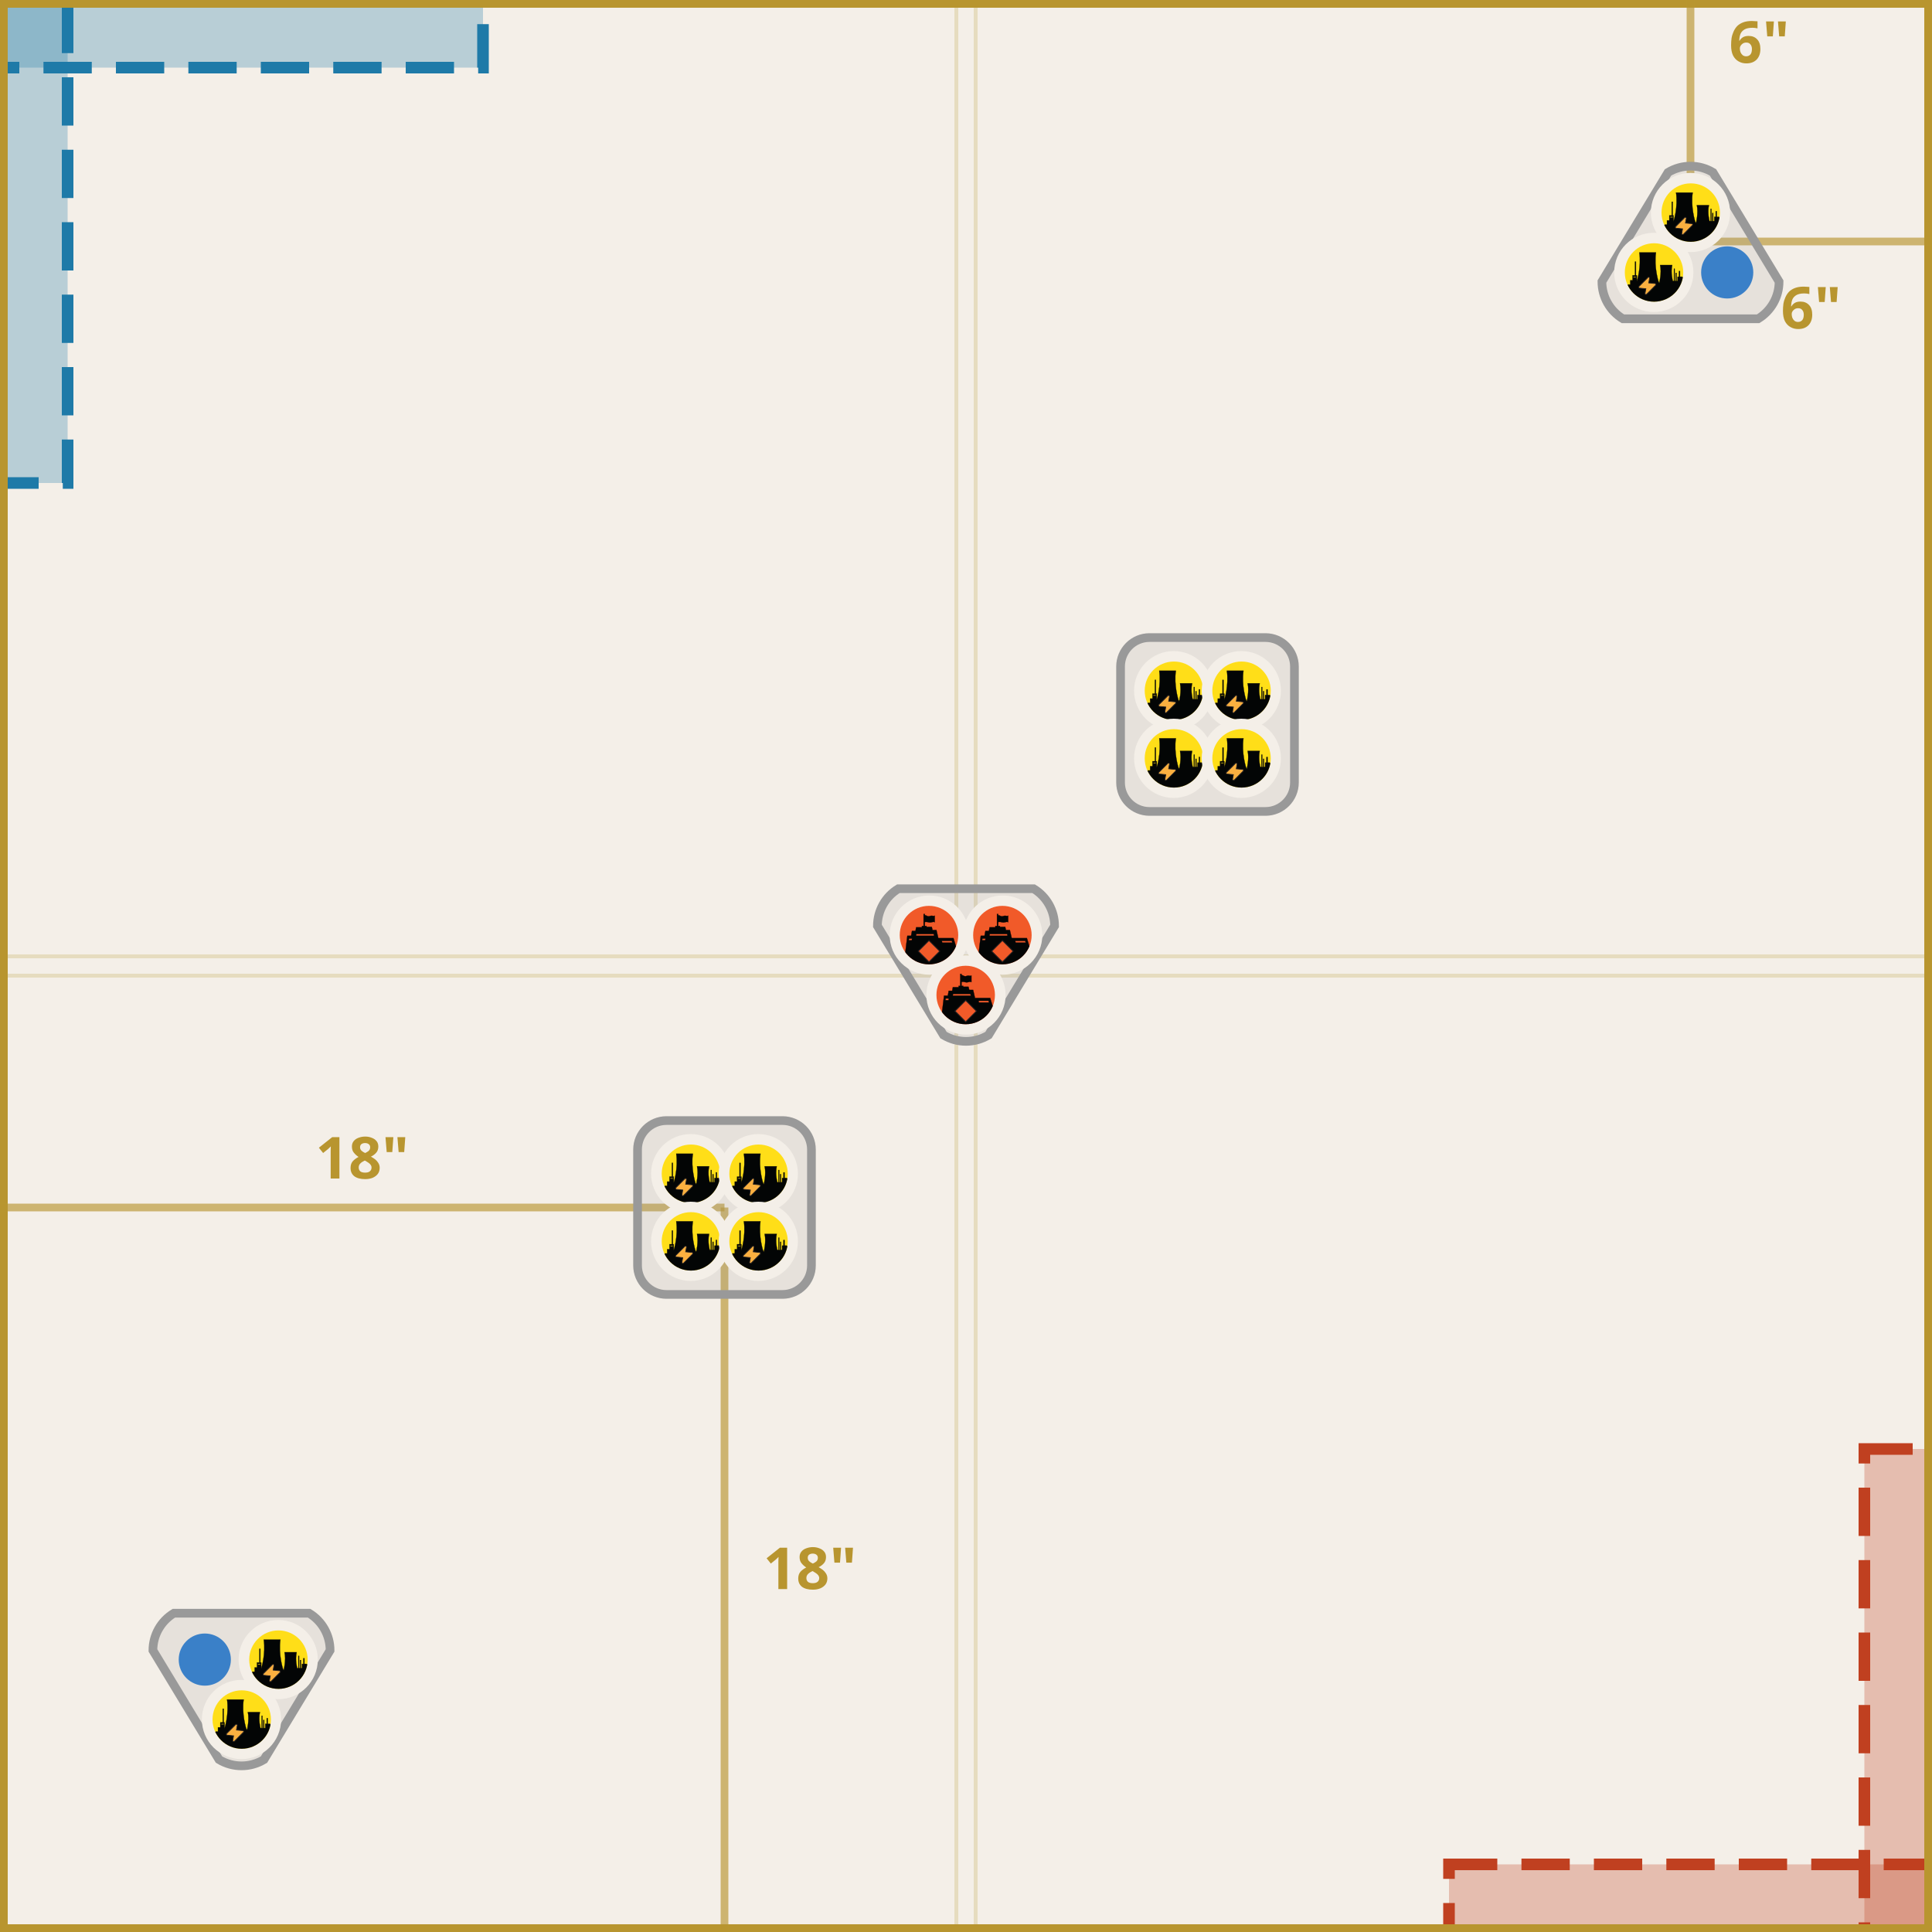
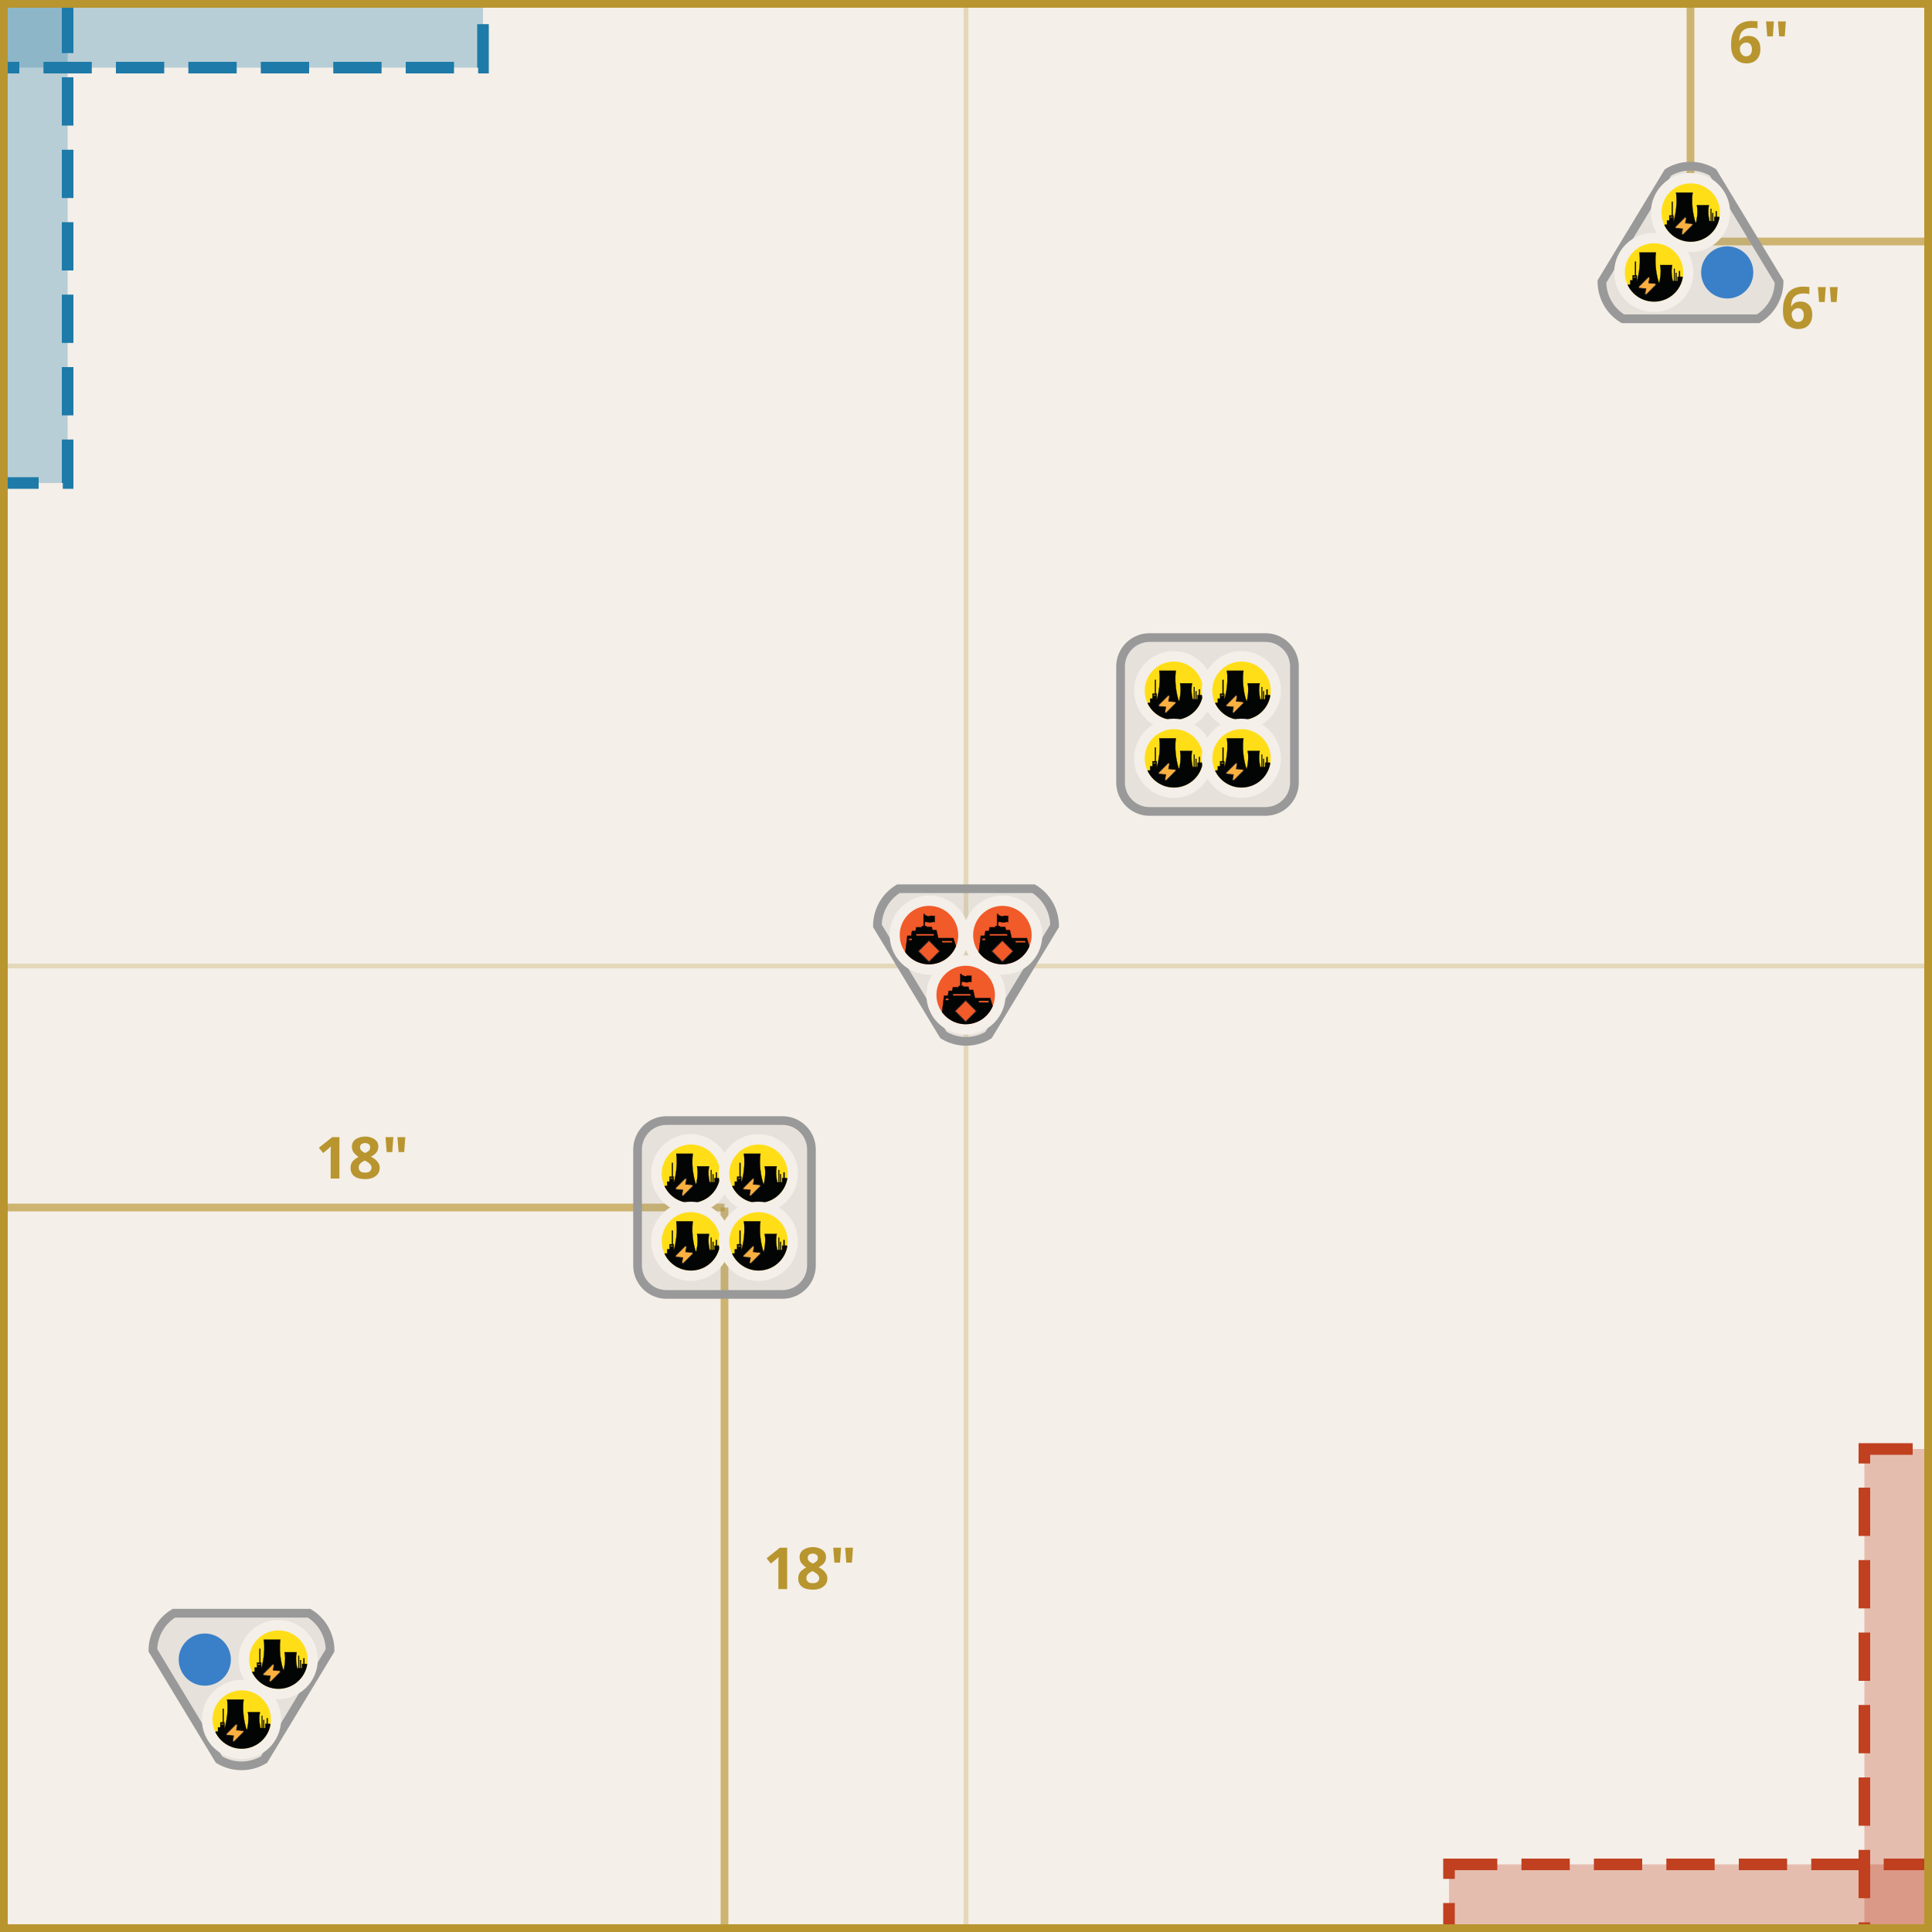
<svg xmlns="http://www.w3.org/2000/svg" viewBox="0 0 200 200" width="1000" height="1000">
  <rect width="200" height="200" fill="#f4efe8" />
-   <line x1="99" y1="0" x2="99" y2="200" stroke="#B8952F" stroke-width=".4" opacity=".22" />
-   <line x1="101" y1="0" x2="101" y2="200" stroke="#B8952F" stroke-width=".4" opacity=".22" />
-   <line x1="0" y1="99" x2="200" y2="99" stroke="#B8952F" stroke-width=".4" opacity=".22" />
-   <line x1="0" y1="101" x2="200" y2="101" stroke="#B8952F" stroke-width=".4" opacity=".22" />
+   <line x1="100" y1="0" x2="100" y2="200" stroke="#B8952F" stroke-width=".5" opacity=".25" />
+   <line x1="0" y1="100" x2="200" y2="100" stroke="#B8952F" stroke-width=".5" opacity=".25" />
  <rect x="0" y="0" width="50" height="7" fill="#1E7AA8" fill-opacity=".28" stroke="#1E7AA8" stroke-width="1.2" stroke-dasharray="5,2.5" />
  <rect x="0" y="0" width="7" height="50" fill="#1E7AA8" fill-opacity=".28" stroke="#1E7AA8" stroke-width="1.2" stroke-dasharray="5,2.5" />
  <rect x="150" y="193" width="50" height="7" fill="#C04020" fill-opacity=".28" stroke="#C04020" stroke-width="1.2" stroke-dasharray="5,2.5" />
  <rect x="193" y="150" width="7" height="50" fill="#C04020" fill-opacity=".28" stroke="#C04020" stroke-width="1.2" stroke-dasharray="5,2.5" />
  <g data-v="1" display="none">
    <line x1="100" y1="0" x2="100" y2="200" stroke="#C47A10" stroke-width="3" opacity=".8" />
  </g>
  <rect x="0" y="0" width="200" height="200" fill="none" stroke="#B8952F" stroke-width="1.6" />
  <line x1="175" y1="25" x2="175" y2="0" stroke="#B8952F" stroke-width=".8" opacity=".65" />
  <line x1="172" y1="0" x2="178" y2="0" stroke="#B8952F" stroke-width=".8" opacity=".7" />
  <text x="179" y="6.5" text-anchor="start" font-size="6" fill="#B8952F" font-family="sans-serif" font-weight="600">6"</text>
  <line x1="175" y1="25" x2="200" y2="25" stroke="#B8952F" stroke-width=".8" opacity=".65" />
  <line x1="200" y1="22" x2="200" y2="28" stroke="#B8952F" stroke-width=".8" opacity=".7" />
  <text x="187.5" y="34" text-anchor="middle" font-size="6" fill="#B8952F" font-family="sans-serif" font-weight="600">6"</text>
  <line x1="75" y1="125" x2="0" y2="125" stroke="#B8952F" stroke-width=".8" opacity=".65" />
  <line x1="0" y1="122" x2="0" y2="128" stroke="#B8952F" stroke-width=".8" opacity=".7" />
  <text x="37.5" y="122" text-anchor="middle" font-size="6" fill="#B8952F" font-family="sans-serif" font-weight="600">18"</text>
  <line x1="75" y1="125" x2="75" y2="200" stroke="#B8952F" stroke-width=".8" opacity=".65" />
  <line x1="72" y1="200" x2="78" y2="200" stroke="#B8952F" stroke-width=".8" opacity=".7" />
  <text x="79" y="164.5" text-anchor="start" font-size="6" fill="#B8952F" font-family="sans-serif" font-weight="600">18"</text>
  <g>
    <path d="M177.33,17.85 L184.17,29.15 A4.5,4.5 0 0,1 182,33 L168,33 A4.5,4.5 0 0,1 165.83,29.15 L172.67,17.85 A4.5,4.5 0 0,1 177.33,17.85 Z" fill="rgb(150,150,150)" fill-opacity=".15" stroke="#999" stroke-width=".9" />
    <circle cx="175" cy="22" r="2.7" fill="#3A80C8" />
    <circle cx="171.2" cy="28.2" r="2.7" fill="#3A80C8" />
    <circle cx="178.8" cy="28.2" r="2.7" fill="#3A80C8" />
  </g>
  <g>
    <rect x="116" y="66" width="18" height="18" rx="3" fill="rgb(150,150,150)" fill-opacity=".15" stroke="#999" stroke-width=".9" />
    <circle cx="121.5" cy="71.5" r="2.7" fill="#3A80C8" />
    <circle cx="128.5" cy="71.5" r="2.7" fill="#3A80C8" />
    <circle cx="121.5" cy="78.5" r="2.7" fill="#3A80C8" />
    <circle cx="128.5" cy="78.5" r="2.7" fill="#3A80C8" />
  </g>
  <g transform="rotate(180,100,100)">
    <path d="M102.33,92.85 L109.17,104.15 A4.5,4.5 0 0,1 107,108 L93,108 A4.5,4.5 0 0,1 90.83,104.15 L97.67,92.85 A4.5,4.5 0 0,1 102.33,92.85 Z" fill="rgb(150,150,150)" fill-opacity=".15" stroke="#999" stroke-width=".9" />
    <circle cx="100" cy="97" r="2.7" fill="#3A80C8" />
    <circle cx="96.2" cy="103.2" r="2.7" fill="#3A80C8" />
    <circle cx="103.8" cy="103.2" r="2.7" fill="#3A80C8" />
  </g>
  <g>
    <rect x="66" y="116" width="18" height="18" rx="3" fill="rgb(150,150,150)" fill-opacity=".15" stroke="#999" stroke-width=".9" />
    <circle cx="71.5" cy="121.5" r="2.7" fill="#3A80C8" />
    <circle cx="78.5" cy="121.5" r="2.7" fill="#3A80C8" />
    <circle cx="71.5" cy="128.5" r="2.7" fill="#3A80C8" />
    <circle cx="78.5" cy="128.5" r="2.7" fill="#3A80C8" />
  </g>
  <g transform="rotate(180,25,175)">
    <path d="M27.33,167.85 L34.17,179.15 A4.5,4.5 0 0,1 32,183 L18,183 A4.5,4.5 0 0,1 15.83,179.15 L22.67,167.85 A4.5,4.5 0 0,1 27.33,167.85 Z" fill="rgb(150,150,150)" fill-opacity=".15" stroke="#999" stroke-width=".9" />
    <circle cx="25" cy="172" r="2.7" fill="#3A80C8" />
    <circle cx="21.2" cy="178.2" r="2.7" fill="#3A80C8" />
    <circle cx="28.8" cy="178.2" r="2.7" fill="#3A80C8" />
  </g>
  <circle cx="175.0" cy="22.0" r="4.1" fill="#f4efe8" />
  <g transform="translate(171.70,18.70) scale(0.103125)">
    <clipPath id="tk-pow">
      <circle cx="32.24" cy="32.06" r="29.33" />
    </clipPath>
    <g clip-path="url(#tk-pow)">
      <path fill="#ffde18" d="M61.58 32.06C61.58 48.26 48.44 61.4 32.24 61.4C16.04 61.4 2.91 48.26 2.91 32.06C2.91 15.86 16.04 2.73 32.24 2.73C48.44 2.73 61.58 15.86 61.58 32.06" />
      <path fill="#030505" stroke="#030505" stroke-width="0.25" d="M6.34 44.17L8.38 44.17L8.38 39.93L10.72 39.93L10.72 34.93L13.15 34.93L13.15 21.2L14.09 21.2L14.09 34.93L14.99 34.93L14.99 40.97C14.99 40.97 19.6 26.55 17.49 11.96L34.18 11.96C32.07 26.55 36.68 40.97 36.68 40.97L37.49 42.67C37.49 42.67 40.08 32.59 38.36 24.61L50.5 24.61C48.78 32.59 51.1 40.63 51.1 40.63L52.23 40.63L52.23 28.32L52.98 28.32L52.98 40.63L53.96 40.63L53.96 32.53L54.8 32.53L54.8 40.62L55.89 40.62L55.89 36.36L57.3 36.36L57.3 30.71L58.33 30.71L58.33 36.34L60.52 36.34L62.49 38.7L59.95 41.84L58.89 52.05L42.06 62.07L27.24 62.87L17.63 60.47L1.6 47.65L6.34 44.17" />
      <path fill="#ffde18" d="M11.6 36.29H14.1V37.08H11.6Z" />
      <path fill="none" stroke="#030505" stroke-width="0.25" d="M11.6 36.29H14.1V37.08H11.6Z" />
      <path fill="#fbb040" stroke="#231f20" stroke-width="0.76" d="M33.25 43.18L26.94 42.55L27.77 37.86C27.91 36.95 26.8 36.39 26.15 37.04L17.04 46.15C16.44 46.75 16.87 47.78 17.72 47.78L24.03 48.41L23.2 53.1C23.06 54.01 24.16 54.57 24.82 53.92L33.92 44.81C34.52 44.21 34.1 43.18 33.25 43.18" />
    </g>
  </g>
  <circle cx="171.2" cy="28.2" r="4.1" fill="#f4efe8" />
  <g transform="translate(167.90,24.90) scale(0.103125)">
    <clipPath id="tk-pow">
      <circle cx="32.24" cy="32.06" r="29.33" />
    </clipPath>
    <g clip-path="url(#tk-pow)">
      <path fill="#ffde18" d="M61.58 32.06C61.58 48.26 48.44 61.4 32.24 61.4C16.04 61.4 2.91 48.26 2.91 32.06C2.91 15.86 16.04 2.73 32.24 2.73C48.44 2.73 61.58 15.86 61.58 32.06" />
      <path fill="#030505" stroke="#030505" stroke-width="0.25" d="M6.34 44.17L8.38 44.17L8.38 39.93L10.72 39.93L10.72 34.93L13.15 34.93L13.15 21.2L14.09 21.2L14.09 34.93L14.99 34.93L14.99 40.97C14.99 40.97 19.6 26.55 17.49 11.96L34.18 11.96C32.07 26.55 36.68 40.97 36.68 40.97L37.49 42.67C37.49 42.67 40.08 32.59 38.36 24.61L50.5 24.61C48.78 32.59 51.1 40.63 51.1 40.63L52.23 40.63L52.23 28.32L52.98 28.32L52.98 40.63L53.96 40.63L53.96 32.53L54.8 32.53L54.8 40.62L55.89 40.62L55.89 36.36L57.3 36.36L57.3 30.71L58.33 30.71L58.33 36.34L60.52 36.34L62.49 38.7L59.95 41.84L58.89 52.05L42.06 62.07L27.24 62.87L17.63 60.47L1.6 47.65L6.34 44.17" />
      <path fill="#ffde18" d="M11.6 36.29H14.1V37.08H11.6Z" />
      <path fill="none" stroke="#030505" stroke-width="0.25" d="M11.6 36.29H14.1V37.08H11.6Z" />
      <path fill="#fbb040" stroke="#231f20" stroke-width="0.76" d="M33.25 43.18L26.94 42.55L27.77 37.86C27.91 36.95 26.8 36.39 26.15 37.04L17.04 46.15C16.44 46.75 16.87 47.78 17.72 47.78L24.03 48.41L23.2 53.1C23.06 54.01 24.16 54.57 24.82 53.92L33.92 44.81C34.52 44.21 34.1 43.18 33.25 43.18" />
    </g>
  </g>
  <circle cx="121.5" cy="71.5" r="4.1" fill="#f4efe8" />
  <g transform="translate(118.20,68.20) scale(0.103125)">
    <clipPath id="tk-pow">
      <circle cx="32.24" cy="32.06" r="29.33" />
    </clipPath>
    <g clip-path="url(#tk-pow)">
      <path fill="#ffde18" d="M61.58 32.06C61.58 48.26 48.44 61.4 32.24 61.4C16.04 61.4 2.91 48.26 2.91 32.06C2.91 15.86 16.04 2.73 32.24 2.73C48.44 2.73 61.58 15.86 61.58 32.06" />
      <path fill="#030505" stroke="#030505" stroke-width="0.25" d="M6.34 44.17L8.38 44.17L8.38 39.93L10.72 39.93L10.72 34.93L13.15 34.93L13.15 21.2L14.09 21.2L14.09 34.93L14.99 34.93L14.99 40.97C14.99 40.97 19.6 26.55 17.49 11.96L34.18 11.96C32.07 26.55 36.68 40.97 36.68 40.97L37.49 42.67C37.49 42.67 40.08 32.59 38.36 24.61L50.5 24.61C48.78 32.59 51.1 40.63 51.1 40.63L52.23 40.63L52.23 28.32L52.98 28.32L52.98 40.63L53.96 40.63L53.96 32.53L54.8 32.53L54.8 40.62L55.89 40.62L55.89 36.36L57.3 36.36L57.3 30.71L58.33 30.71L58.33 36.34L60.52 36.34L62.49 38.7L59.95 41.84L58.89 52.05L42.06 62.07L27.24 62.87L17.63 60.47L1.6 47.65L6.34 44.17" />
      <path fill="#ffde18" d="M11.6 36.29H14.1V37.08H11.6Z" />
      <path fill="none" stroke="#030505" stroke-width="0.25" d="M11.6 36.29H14.1V37.08H11.6Z" />
      <path fill="#fbb040" stroke="#231f20" stroke-width="0.76" d="M33.25 43.18L26.94 42.55L27.77 37.86C27.91 36.95 26.8 36.39 26.15 37.04L17.04 46.15C16.44 46.75 16.87 47.78 17.72 47.78L24.03 48.41L23.2 53.1C23.06 54.01 24.16 54.57 24.82 53.92L33.92 44.81C34.52 44.21 34.1 43.18 33.25 43.18" />
    </g>
  </g>
  <circle cx="128.5" cy="71.5" r="4.1" fill="#f4efe8" />
  <g transform="translate(125.20,68.20) scale(0.103125)">
    <clipPath id="tk-pow">
      <circle cx="32.24" cy="32.06" r="29.33" />
    </clipPath>
    <g clip-path="url(#tk-pow)">
      <path fill="#ffde18" d="M61.58 32.06C61.58 48.26 48.44 61.4 32.24 61.4C16.04 61.4 2.91 48.26 2.91 32.06C2.91 15.86 16.04 2.73 32.24 2.73C48.44 2.73 61.58 15.86 61.58 32.06" />
      <path fill="#030505" stroke="#030505" stroke-width="0.25" d="M6.34 44.17L8.38 44.17L8.38 39.93L10.72 39.93L10.72 34.93L13.15 34.93L13.15 21.2L14.09 21.2L14.09 34.93L14.99 34.93L14.99 40.97C14.99 40.97 19.6 26.55 17.49 11.96L34.18 11.96C32.07 26.55 36.68 40.97 36.68 40.97L37.49 42.67C37.49 42.67 40.08 32.59 38.36 24.61L50.5 24.61C48.78 32.59 51.1 40.63 51.1 40.63L52.23 40.63L52.23 28.32L52.98 28.32L52.98 40.63L53.96 40.63L53.96 32.53L54.8 32.53L54.8 40.62L55.89 40.62L55.89 36.36L57.3 36.36L57.3 30.71L58.33 30.71L58.33 36.34L60.52 36.34L62.49 38.7L59.95 41.84L58.89 52.05L42.06 62.07L27.24 62.87L17.63 60.47L1.6 47.65L6.34 44.17" />
      <path fill="#ffde18" d="M11.6 36.29H14.1V37.08H11.6Z" />
      <path fill="none" stroke="#030505" stroke-width="0.25" d="M11.6 36.29H14.1V37.08H11.6Z" />
      <path fill="#fbb040" stroke="#231f20" stroke-width="0.76" d="M33.25 43.18L26.94 42.55L27.77 37.86C27.91 36.95 26.8 36.39 26.15 37.04L17.04 46.15C16.44 46.75 16.87 47.78 17.72 47.78L24.03 48.41L23.2 53.1C23.06 54.01 24.16 54.57 24.82 53.92L33.92 44.81C34.52 44.21 34.1 43.18 33.25 43.18" />
    </g>
  </g>
  <circle cx="121.5" cy="78.5" r="4.1" fill="#f4efe8" />
  <g transform="translate(118.20,75.20) scale(0.103125)">
    <clipPath id="tk-pow">
      <circle cx="32.24" cy="32.06" r="29.33" />
    </clipPath>
    <g clip-path="url(#tk-pow)">
      <path fill="#ffde18" d="M61.58 32.06C61.58 48.26 48.44 61.4 32.24 61.4C16.04 61.4 2.91 48.26 2.91 32.06C2.91 15.86 16.04 2.73 32.24 2.73C48.44 2.73 61.58 15.86 61.58 32.06" />
      <path fill="#030505" stroke="#030505" stroke-width="0.25" d="M6.34 44.17L8.38 44.17L8.38 39.93L10.72 39.93L10.72 34.93L13.15 34.93L13.15 21.2L14.09 21.2L14.09 34.93L14.99 34.93L14.99 40.97C14.99 40.97 19.6 26.55 17.49 11.96L34.18 11.96C32.07 26.55 36.68 40.97 36.68 40.97L37.49 42.67C37.49 42.67 40.08 32.59 38.36 24.61L50.5 24.61C48.78 32.59 51.1 40.63 51.1 40.63L52.23 40.63L52.23 28.32L52.98 28.32L52.98 40.63L53.96 40.63L53.96 32.53L54.8 32.53L54.8 40.62L55.89 40.62L55.89 36.36L57.3 36.36L57.3 30.71L58.33 30.71L58.33 36.34L60.52 36.34L62.49 38.7L59.95 41.84L58.89 52.05L42.06 62.07L27.24 62.87L17.63 60.47L1.6 47.65L6.34 44.17" />
      <path fill="#ffde18" d="M11.6 36.29H14.1V37.08H11.6Z" />
      <path fill="none" stroke="#030505" stroke-width="0.25" d="M11.6 36.29H14.1V37.08H11.6Z" />
      <path fill="#fbb040" stroke="#231f20" stroke-width="0.76" d="M33.25 43.18L26.94 42.55L27.77 37.86C27.91 36.95 26.8 36.39 26.15 37.04L17.04 46.15C16.44 46.75 16.87 47.78 17.72 47.78L24.03 48.41L23.2 53.1C23.06 54.01 24.16 54.57 24.82 53.92L33.92 44.81C34.52 44.21 34.1 43.18 33.25 43.18" />
    </g>
  </g>
  <circle cx="128.5" cy="78.5" r="4.1" fill="#f4efe8" />
  <g transform="translate(125.20,75.20) scale(0.103125)">
    <clipPath id="tk-pow">
      <circle cx="32.24" cy="32.06" r="29.33" />
    </clipPath>
    <g clip-path="url(#tk-pow)">
      <path fill="#ffde18" d="M61.58 32.06C61.58 48.26 48.44 61.4 32.24 61.4C16.04 61.4 2.91 48.26 2.91 32.06C2.91 15.86 16.04 2.73 32.24 2.73C48.44 2.73 61.58 15.86 61.58 32.06" />
      <path fill="#030505" stroke="#030505" stroke-width="0.25" d="M6.34 44.17L8.38 44.17L8.38 39.93L10.72 39.93L10.72 34.93L13.15 34.93L13.15 21.2L14.09 21.2L14.09 34.93L14.99 34.93L14.99 40.97C14.99 40.97 19.6 26.55 17.49 11.96L34.18 11.96C32.07 26.55 36.68 40.97 36.68 40.97L37.49 42.67C37.49 42.67 40.08 32.59 38.36 24.61L50.5 24.61C48.78 32.59 51.1 40.63 51.1 40.63L52.23 40.63L52.23 28.32L52.98 28.32L52.98 40.63L53.96 40.63L53.96 32.53L54.8 32.53L54.8 40.62L55.89 40.62L55.89 36.36L57.3 36.36L57.3 30.71L58.33 30.71L58.33 36.34L60.52 36.34L62.49 38.7L59.95 41.84L58.89 52.05L42.06 62.07L27.24 62.87L17.63 60.47L1.6 47.65L6.34 44.17" />
      <path fill="#ffde18" d="M11.6 36.29H14.1V37.08H11.6Z" />
      <path fill="none" stroke="#030505" stroke-width="0.25" d="M11.6 36.29H14.1V37.08H11.6Z" />
      <path fill="#fbb040" stroke="#231f20" stroke-width="0.76" d="M33.25 43.18L26.94 42.55L27.77 37.86C27.91 36.95 26.8 36.39 26.15 37.04L17.04 46.15C16.44 46.75 16.87 47.78 17.72 47.78L24.03 48.41L23.2 53.1C23.06 54.01 24.16 54.57 24.82 53.92L33.92 44.81C34.52 44.21 34.1 43.18 33.25 43.18" />
    </g>
  </g>
  <circle cx="100.0" cy="103.0" r="4.1" fill="#f4efe8" />
  <g transform="translate(96.70,99.70) scale(0.103125)">
    <clipPath id="tk-out">
      <circle cx="31.69" cy="32.02" r="29.36" />
    </clipPath>
    <g clip-path="url(#tk-out)">
      <path fill="#f15a29" d="M61.06 32.02C61.06 48.24 47.91 61.38 31.69 61.38C15.48 61.38 2.33 48.24 2.33 32.02C2.33 15.8 15.48 2.65 31.69 2.65C47.91 2.65 61.06 15.8 61.06 32.02" />
      <path fill="#030505" stroke="#030405" stroke-width="0.25" d="M27.51 19.09L27.51 22.91L29.24 22.91L29.24 23.77L34.49 23.77L35.26 26.91L39.16 26.91L41.05 35.04L56.28 35.04L61.62 52.6L47.99 62.41L20.2 63.05L7.52 52.6L9.97 32.68L13.74 32.68L14.64 27.81L18.15 27.81L18.81 24.17L24.61 24.17L24.61 22.91L26.25 22.91L26.25 10.88L27.51 10.88L27.51 12.31C27.51 12.31 27.96 11.79 28.88 12.36C29.8 12.92 30.79 13.3 31.75 13.14C32.72 12.98 33.65 12.42 34.67 12.6C35.68 12.78 36.49 12.87 36.92 12.76C37.34 12.65 37.46 12.49 37.46 12.49L37.46 19.05C37.46 19.05 36.51 18.49 35.39 18.85C34.27 19.21 32.6 19.54 31.55 19.21C30.49 18.87 28.97 18.66 28.25 18.76C27.77 18.83 27.51 19.09 27.51 19.09" />
      <path fill="#f15a29" d="M11.59 35.51L14.68 35.51L14.46 37.26L11.37 37.26L11.59 35.51" />
      <path fill="none" stroke="#030405" stroke-width="0.25" d="M11.59 35.51L11.37 37.26L14.46 37.26L14.68 35.51Z" />
      <path fill="#f15a29" d="M44.57 37.8L54.59 37.8L55.12 39.55L44.98 39.55L44.57 37.8" />
      <path fill="none" stroke="#030405" stroke-width="0.25" d="M44.57 37.8L44.98 39.55L55.12 39.55L54.59 37.8Z" />
      <path fill="#f15a29" d="M18.97 30.93L36.44 30.93L36.85 32.68L18.75 32.68L18.97 30.93" />
      <path fill="none" stroke="#030405" stroke-width="0.25" d="M18.97 30.93L18.75 32.68L36.85 32.68L36.44 30.93Z" />
      <path fill="#f15a29" d="M31.69 58.97L20.9 48.17L31.69 37.38L42.49 48.17L31.69 58.97" />
      <path fill="none" stroke="#231f20" stroke-width="0.93" d="M31.69 58.97L42.49 48.17L31.69 37.38L20.9 48.17Z" />
    </g>
  </g>
  <circle cx="103.8" cy="96.8" r="4.1" fill="#f4efe8" />
  <g transform="translate(100.50,93.50) scale(0.103125)">
    <clipPath id="tk-out">
      <circle cx="31.69" cy="32.02" r="29.36" />
    </clipPath>
    <g clip-path="url(#tk-out)">
      <path fill="#f15a29" d="M61.06 32.02C61.06 48.24 47.91 61.38 31.69 61.38C15.48 61.38 2.33 48.24 2.33 32.02C2.33 15.8 15.48 2.65 31.69 2.65C47.91 2.65 61.06 15.8 61.06 32.02" />
      <path fill="#030505" stroke="#030405" stroke-width="0.25" d="M27.51 19.09L27.51 22.91L29.24 22.91L29.24 23.77L34.49 23.77L35.26 26.91L39.16 26.91L41.05 35.04L56.28 35.04L61.62 52.6L47.99 62.41L20.2 63.05L7.52 52.6L9.97 32.68L13.74 32.68L14.64 27.81L18.15 27.81L18.81 24.17L24.61 24.17L24.61 22.91L26.25 22.91L26.25 10.88L27.51 10.88L27.51 12.31C27.51 12.31 27.96 11.79 28.88 12.36C29.8 12.92 30.79 13.3 31.75 13.14C32.72 12.98 33.65 12.42 34.67 12.6C35.68 12.78 36.49 12.87 36.92 12.76C37.34 12.65 37.46 12.49 37.46 12.49L37.46 19.05C37.46 19.05 36.51 18.49 35.39 18.85C34.27 19.21 32.6 19.54 31.55 19.21C30.49 18.87 28.97 18.66 28.25 18.76C27.77 18.83 27.51 19.09 27.51 19.09" />
      <path fill="#f15a29" d="M11.59 35.51L14.68 35.51L14.46 37.26L11.37 37.26L11.59 35.51" />
      <path fill="none" stroke="#030405" stroke-width="0.25" d="M11.59 35.51L11.37 37.26L14.46 37.26L14.68 35.51Z" />
      <path fill="#f15a29" d="M44.57 37.8L54.59 37.8L55.12 39.55L44.98 39.55L44.57 37.8" />
      <path fill="none" stroke="#030405" stroke-width="0.25" d="M44.57 37.8L44.98 39.55L55.12 39.55L54.59 37.8Z" />
      <path fill="#f15a29" d="M18.97 30.93L36.44 30.93L36.85 32.68L18.75 32.68L18.97 30.93" />
      <path fill="none" stroke="#030405" stroke-width="0.25" d="M18.97 30.93L18.75 32.68L36.85 32.68L36.44 30.93Z" />
      <path fill="#f15a29" d="M31.69 58.97L20.9 48.17L31.69 37.38L42.49 48.17L31.69 58.97" />
      <path fill="none" stroke="#231f20" stroke-width="0.93" d="M31.69 58.97L42.49 48.17L31.69 37.38L20.9 48.17Z" />
    </g>
  </g>
  <circle cx="96.2" cy="96.8" r="4.1" fill="#f4efe8" />
  <g transform="translate(92.90,93.50) scale(0.103125)">
    <clipPath id="tk-out">
      <circle cx="31.69" cy="32.02" r="29.36" />
    </clipPath>
    <g clip-path="url(#tk-out)">
      <path fill="#f15a29" d="M61.06 32.02C61.06 48.24 47.91 61.38 31.69 61.38C15.48 61.38 2.33 48.24 2.33 32.02C2.33 15.8 15.48 2.65 31.69 2.65C47.91 2.65 61.06 15.8 61.06 32.02" />
      <path fill="#030505" stroke="#030405" stroke-width="0.25" d="M27.51 19.09L27.51 22.91L29.24 22.91L29.24 23.77L34.49 23.77L35.26 26.91L39.16 26.91L41.05 35.04L56.28 35.04L61.62 52.6L47.99 62.41L20.2 63.05L7.52 52.6L9.97 32.68L13.74 32.68L14.64 27.81L18.15 27.81L18.81 24.17L24.61 24.17L24.61 22.91L26.25 22.91L26.25 10.88L27.51 10.88L27.51 12.31C27.51 12.31 27.96 11.79 28.88 12.36C29.8 12.92 30.79 13.3 31.75 13.14C32.72 12.98 33.65 12.42 34.67 12.6C35.68 12.78 36.49 12.87 36.92 12.76C37.34 12.65 37.46 12.49 37.46 12.49L37.46 19.05C37.46 19.05 36.51 18.49 35.39 18.85C34.27 19.21 32.6 19.54 31.55 19.21C30.49 18.87 28.97 18.66 28.25 18.76C27.77 18.83 27.51 19.09 27.51 19.09" />
      <path fill="#f15a29" d="M11.59 35.51L14.68 35.51L14.46 37.26L11.37 37.26L11.59 35.51" />
      <path fill="none" stroke="#030405" stroke-width="0.25" d="M11.59 35.51L11.37 37.26L14.46 37.26L14.68 35.51Z" />
      <path fill="#f15a29" d="M44.57 37.8L54.59 37.8L55.12 39.55L44.98 39.55L44.57 37.8" />
      <path fill="none" stroke="#030405" stroke-width="0.25" d="M44.57 37.8L44.98 39.55L55.12 39.55L54.59 37.8Z" />
      <path fill="#f15a29" d="M18.97 30.93L36.44 30.93L36.85 32.68L18.75 32.68L18.97 30.93" />
      <path fill="none" stroke="#030405" stroke-width="0.25" d="M18.97 30.93L18.75 32.68L36.85 32.68L36.44 30.93Z" />
      <path fill="#f15a29" d="M31.69 58.97L20.9 48.17L31.69 37.38L42.49 48.17L31.69 58.97" />
      <path fill="none" stroke="#231f20" stroke-width="0.93" d="M31.69 58.97L42.49 48.17L31.69 37.38L20.9 48.17Z" />
    </g>
  </g>
  <circle cx="71.5" cy="121.5" r="4.1" fill="#f4efe8" />
  <g transform="translate(68.20,118.20) scale(0.103125)">
    <clipPath id="tk-pow">
      <circle cx="32.24" cy="32.06" r="29.33" />
    </clipPath>
    <g clip-path="url(#tk-pow)">
      <path fill="#ffde18" d="M61.58 32.06C61.58 48.26 48.44 61.4 32.24 61.4C16.04 61.4 2.91 48.26 2.91 32.06C2.91 15.86 16.04 2.73 32.24 2.73C48.44 2.73 61.58 15.86 61.58 32.06" />
      <path fill="#030505" stroke="#030505" stroke-width="0.25" d="M6.34 44.17L8.38 44.17L8.38 39.93L10.72 39.93L10.72 34.93L13.15 34.93L13.15 21.2L14.09 21.2L14.09 34.93L14.99 34.93L14.99 40.97C14.99 40.97 19.6 26.55 17.49 11.96L34.18 11.96C32.07 26.55 36.68 40.97 36.68 40.97L37.49 42.67C37.49 42.67 40.08 32.59 38.36 24.61L50.5 24.61C48.78 32.59 51.1 40.63 51.1 40.63L52.23 40.63L52.23 28.32L52.98 28.32L52.98 40.63L53.96 40.63L53.96 32.53L54.8 32.53L54.8 40.62L55.89 40.62L55.89 36.36L57.3 36.36L57.3 30.71L58.33 30.71L58.33 36.34L60.52 36.34L62.49 38.7L59.95 41.84L58.89 52.05L42.06 62.07L27.24 62.87L17.63 60.47L1.6 47.65L6.34 44.17" />
      <path fill="#ffde18" d="M11.6 36.29H14.1V37.08H11.6Z" />
      <path fill="none" stroke="#030505" stroke-width="0.25" d="M11.6 36.29H14.1V37.08H11.6Z" />
      <path fill="#fbb040" stroke="#231f20" stroke-width="0.76" d="M33.25 43.18L26.94 42.55L27.77 37.86C27.91 36.95 26.8 36.39 26.15 37.04L17.04 46.15C16.44 46.75 16.87 47.78 17.72 47.78L24.03 48.41L23.2 53.1C23.06 54.01 24.16 54.57 24.82 53.92L33.92 44.81C34.52 44.21 34.1 43.18 33.25 43.18" />
    </g>
  </g>
  <circle cx="78.5" cy="121.5" r="4.1" fill="#f4efe8" />
  <g transform="translate(75.20,118.20) scale(0.103125)">
    <clipPath id="tk-pow">
      <circle cx="32.24" cy="32.06" r="29.33" />
    </clipPath>
    <g clip-path="url(#tk-pow)">
      <path fill="#ffde18" d="M61.58 32.06C61.58 48.26 48.44 61.4 32.24 61.4C16.04 61.4 2.91 48.26 2.91 32.06C2.91 15.86 16.04 2.73 32.24 2.73C48.44 2.73 61.58 15.86 61.58 32.06" />
      <path fill="#030505" stroke="#030505" stroke-width="0.25" d="M6.34 44.17L8.38 44.17L8.38 39.93L10.72 39.93L10.72 34.93L13.15 34.93L13.15 21.2L14.09 21.2L14.09 34.93L14.99 34.93L14.99 40.97C14.99 40.97 19.6 26.55 17.49 11.96L34.18 11.96C32.07 26.55 36.68 40.97 36.68 40.97L37.49 42.67C37.49 42.67 40.08 32.59 38.36 24.61L50.5 24.61C48.78 32.59 51.1 40.63 51.1 40.63L52.23 40.63L52.23 28.32L52.98 28.32L52.98 40.63L53.96 40.63L53.96 32.53L54.8 32.53L54.8 40.62L55.89 40.62L55.89 36.36L57.3 36.36L57.3 30.71L58.33 30.71L58.33 36.34L60.52 36.34L62.49 38.7L59.95 41.84L58.89 52.05L42.06 62.07L27.24 62.87L17.63 60.47L1.6 47.65L6.34 44.17" />
      <path fill="#ffde18" d="M11.6 36.29H14.1V37.08H11.6Z" />
      <path fill="none" stroke="#030505" stroke-width="0.25" d="M11.6 36.29H14.1V37.08H11.6Z" />
      <path fill="#fbb040" stroke="#231f20" stroke-width="0.76" d="M33.25 43.18L26.94 42.55L27.77 37.86C27.91 36.95 26.8 36.39 26.15 37.04L17.04 46.15C16.44 46.75 16.87 47.78 17.72 47.78L24.03 48.41L23.2 53.1C23.06 54.01 24.16 54.57 24.82 53.92L33.92 44.81C34.52 44.21 34.1 43.18 33.25 43.18" />
    </g>
  </g>
  <circle cx="71.5" cy="128.5" r="4.1" fill="#f4efe8" />
  <g transform="translate(68.20,125.20) scale(0.103125)">
    <clipPath id="tk-pow">
      <circle cx="32.24" cy="32.06" r="29.33" />
    </clipPath>
    <g clip-path="url(#tk-pow)">
      <path fill="#ffde18" d="M61.58 32.06C61.58 48.26 48.44 61.4 32.24 61.4C16.04 61.4 2.91 48.26 2.91 32.06C2.91 15.86 16.04 2.73 32.24 2.73C48.44 2.73 61.58 15.86 61.58 32.06" />
      <path fill="#030505" stroke="#030505" stroke-width="0.25" d="M6.34 44.17L8.38 44.17L8.38 39.93L10.72 39.93L10.72 34.93L13.15 34.93L13.15 21.2L14.09 21.2L14.09 34.93L14.99 34.93L14.99 40.97C14.99 40.97 19.6 26.55 17.49 11.96L34.18 11.96C32.07 26.55 36.68 40.97 36.68 40.97L37.49 42.67C37.49 42.67 40.08 32.59 38.36 24.61L50.5 24.61C48.78 32.59 51.1 40.63 51.1 40.63L52.23 40.63L52.23 28.32L52.98 28.32L52.98 40.63L53.96 40.63L53.96 32.53L54.8 32.53L54.8 40.62L55.89 40.62L55.89 36.36L57.3 36.36L57.3 30.71L58.33 30.71L58.33 36.34L60.52 36.34L62.49 38.7L59.95 41.84L58.89 52.05L42.06 62.07L27.24 62.87L17.63 60.47L1.6 47.65L6.34 44.17" />
      <path fill="#ffde18" d="M11.6 36.29H14.1V37.08H11.6Z" />
      <path fill="none" stroke="#030505" stroke-width="0.25" d="M11.6 36.29H14.1V37.08H11.6Z" />
      <path fill="#fbb040" stroke="#231f20" stroke-width="0.76" d="M33.25 43.18L26.94 42.55L27.77 37.86C27.91 36.95 26.8 36.39 26.15 37.04L17.04 46.15C16.44 46.75 16.87 47.78 17.72 47.78L24.03 48.41L23.2 53.1C23.06 54.01 24.16 54.57 24.82 53.92L33.92 44.81C34.52 44.21 34.1 43.18 33.25 43.18" />
    </g>
  </g>
  <circle cx="78.5" cy="128.5" r="4.1" fill="#f4efe8" />
  <g transform="translate(75.20,125.20) scale(0.103125)">
    <clipPath id="tk-pow">
      <circle cx="32.24" cy="32.06" r="29.33" />
    </clipPath>
    <g clip-path="url(#tk-pow)">
      <path fill="#ffde18" d="M61.58 32.06C61.58 48.26 48.44 61.4 32.24 61.4C16.04 61.4 2.91 48.26 2.91 32.06C2.91 15.86 16.04 2.73 32.24 2.73C48.44 2.73 61.58 15.86 61.58 32.06" />
      <path fill="#030505" stroke="#030505" stroke-width="0.25" d="M6.34 44.17L8.38 44.17L8.38 39.93L10.72 39.93L10.72 34.93L13.15 34.93L13.15 21.2L14.09 21.2L14.09 34.93L14.99 34.93L14.99 40.97C14.99 40.97 19.6 26.55 17.49 11.96L34.18 11.96C32.07 26.55 36.68 40.97 36.68 40.97L37.49 42.67C37.49 42.67 40.08 32.59 38.36 24.61L50.5 24.61C48.78 32.59 51.1 40.63 51.1 40.63L52.23 40.63L52.23 28.32L52.98 28.32L52.98 40.63L53.96 40.63L53.96 32.53L54.8 32.53L54.8 40.62L55.89 40.62L55.89 36.36L57.3 36.36L57.3 30.71L58.33 30.71L58.33 36.34L60.52 36.34L62.49 38.7L59.95 41.84L58.89 52.05L42.06 62.07L27.24 62.87L17.63 60.47L1.6 47.65L6.34 44.17" />
      <path fill="#ffde18" d="M11.6 36.29H14.1V37.08H11.6Z" />
      <path fill="none" stroke="#030505" stroke-width="0.25" d="M11.6 36.29H14.1V37.08H11.6Z" />
      <path fill="#fbb040" stroke="#231f20" stroke-width="0.76" d="M33.25 43.18L26.94 42.55L27.77 37.86C27.91 36.95 26.8 36.39 26.15 37.04L17.04 46.15C16.44 46.75 16.87 47.78 17.72 47.78L24.03 48.41L23.2 53.1C23.06 54.01 24.16 54.57 24.82 53.92L33.92 44.81C34.52 44.21 34.1 43.18 33.25 43.18" />
    </g>
  </g>
  <circle cx="25.0" cy="178.0" r="4.1" fill="#f4efe8" />
  <g transform="translate(21.70,174.70) scale(0.103125)">
    <clipPath id="tk-pow">
      <circle cx="32.24" cy="32.06" r="29.33" />
    </clipPath>
    <g clip-path="url(#tk-pow)">
      <path fill="#ffde18" d="M61.58 32.06C61.58 48.26 48.44 61.4 32.24 61.4C16.04 61.4 2.91 48.26 2.91 32.06C2.91 15.86 16.04 2.73 32.24 2.73C48.44 2.73 61.58 15.86 61.58 32.06" />
      <path fill="#030505" stroke="#030505" stroke-width="0.25" d="M6.34 44.17L8.38 44.17L8.38 39.93L10.72 39.93L10.72 34.93L13.15 34.93L13.15 21.2L14.09 21.2L14.09 34.93L14.99 34.93L14.99 40.97C14.99 40.97 19.6 26.55 17.49 11.96L34.18 11.96C32.07 26.55 36.68 40.97 36.68 40.97L37.49 42.67C37.49 42.67 40.08 32.59 38.36 24.61L50.5 24.61C48.78 32.59 51.1 40.63 51.1 40.63L52.23 40.63L52.23 28.32L52.98 28.32L52.98 40.63L53.96 40.63L53.96 32.53L54.8 32.53L54.8 40.62L55.89 40.62L55.89 36.36L57.3 36.36L57.3 30.71L58.33 30.71L58.33 36.34L60.52 36.34L62.49 38.7L59.95 41.84L58.89 52.05L42.06 62.07L27.24 62.87L17.63 60.47L1.6 47.65L6.34 44.17" />
      <path fill="#ffde18" d="M11.6 36.29H14.1V37.08H11.6Z" />
      <path fill="none" stroke="#030505" stroke-width="0.25" d="M11.6 36.29H14.1V37.08H11.6Z" />
      <path fill="#fbb040" stroke="#231f20" stroke-width="0.76" d="M33.25 43.18L26.94 42.55L27.77 37.86C27.91 36.95 26.8 36.39 26.15 37.04L17.04 46.15C16.44 46.75 16.87 47.78 17.72 47.78L24.03 48.41L23.2 53.1C23.06 54.01 24.16 54.57 24.82 53.92L33.92 44.81C34.52 44.21 34.1 43.18 33.25 43.18" />
    </g>
  </g>
  <circle cx="28.8" cy="171.8" r="4.1" fill="#f4efe8" />
  <g transform="translate(25.50,168.50) scale(0.103125)">
    <clipPath id="tk-pow">
      <circle cx="32.24" cy="32.06" r="29.33" />
    </clipPath>
    <g clip-path="url(#tk-pow)">
      <path fill="#ffde18" d="M61.58 32.06C61.58 48.26 48.44 61.4 32.24 61.4C16.04 61.4 2.91 48.26 2.91 32.06C2.91 15.86 16.04 2.73 32.24 2.73C48.44 2.73 61.58 15.86 61.58 32.06" />
      <path fill="#030505" stroke="#030505" stroke-width="0.25" d="M6.34 44.17L8.38 44.17L8.38 39.93L10.72 39.93L10.72 34.93L13.15 34.93L13.15 21.2L14.09 21.2L14.09 34.93L14.99 34.93L14.99 40.97C14.99 40.97 19.6 26.55 17.49 11.96L34.18 11.96C32.07 26.55 36.68 40.97 36.68 40.97L37.49 42.67C37.49 42.67 40.08 32.59 38.36 24.61L50.5 24.61C48.78 32.59 51.1 40.63 51.1 40.63L52.23 40.63L52.23 28.32L52.98 28.32L52.98 40.63L53.96 40.63L53.96 32.53L54.8 32.53L54.8 40.62L55.89 40.62L55.89 36.36L57.3 36.36L57.3 30.71L58.33 30.71L58.33 36.34L60.52 36.34L62.49 38.7L59.95 41.84L58.89 52.05L42.06 62.07L27.24 62.87L17.63 60.47L1.6 47.65L6.34 44.17" />
      <path fill="#ffde18" d="M11.6 36.29H14.1V37.08H11.6Z" />
      <path fill="none" stroke="#030505" stroke-width="0.25" d="M11.6 36.29H14.1V37.08H11.6Z" />
      <path fill="#fbb040" stroke="#231f20" stroke-width="0.76" d="M33.25 43.18L26.94 42.55L27.77 37.86C27.91 36.95 26.8 36.39 26.15 37.04L17.04 46.15C16.44 46.75 16.87 47.78 17.72 47.78L24.03 48.41L23.2 53.1C23.06 54.01 24.16 54.57 24.82 53.92L33.92 44.81C34.52 44.21 34.1 43.18 33.25 43.18" />
    </g>
  </g>
</svg>
